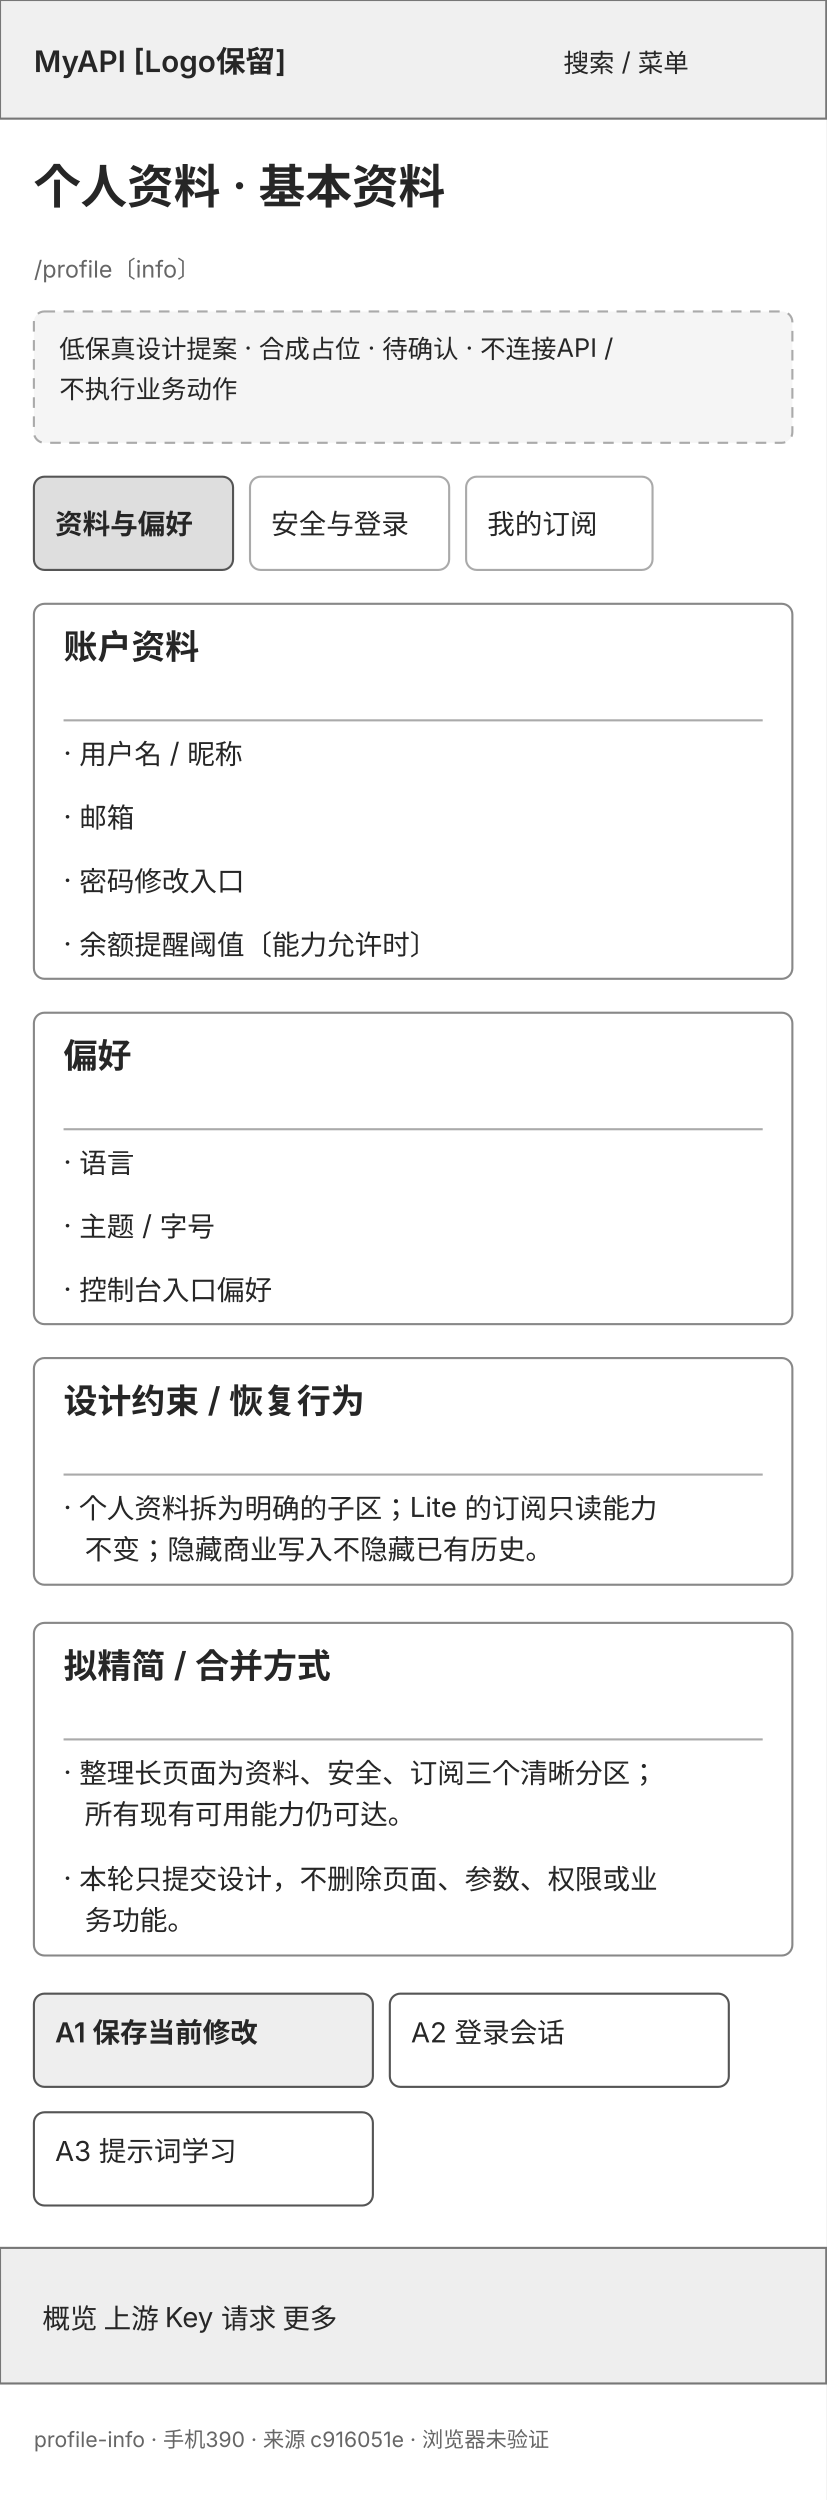
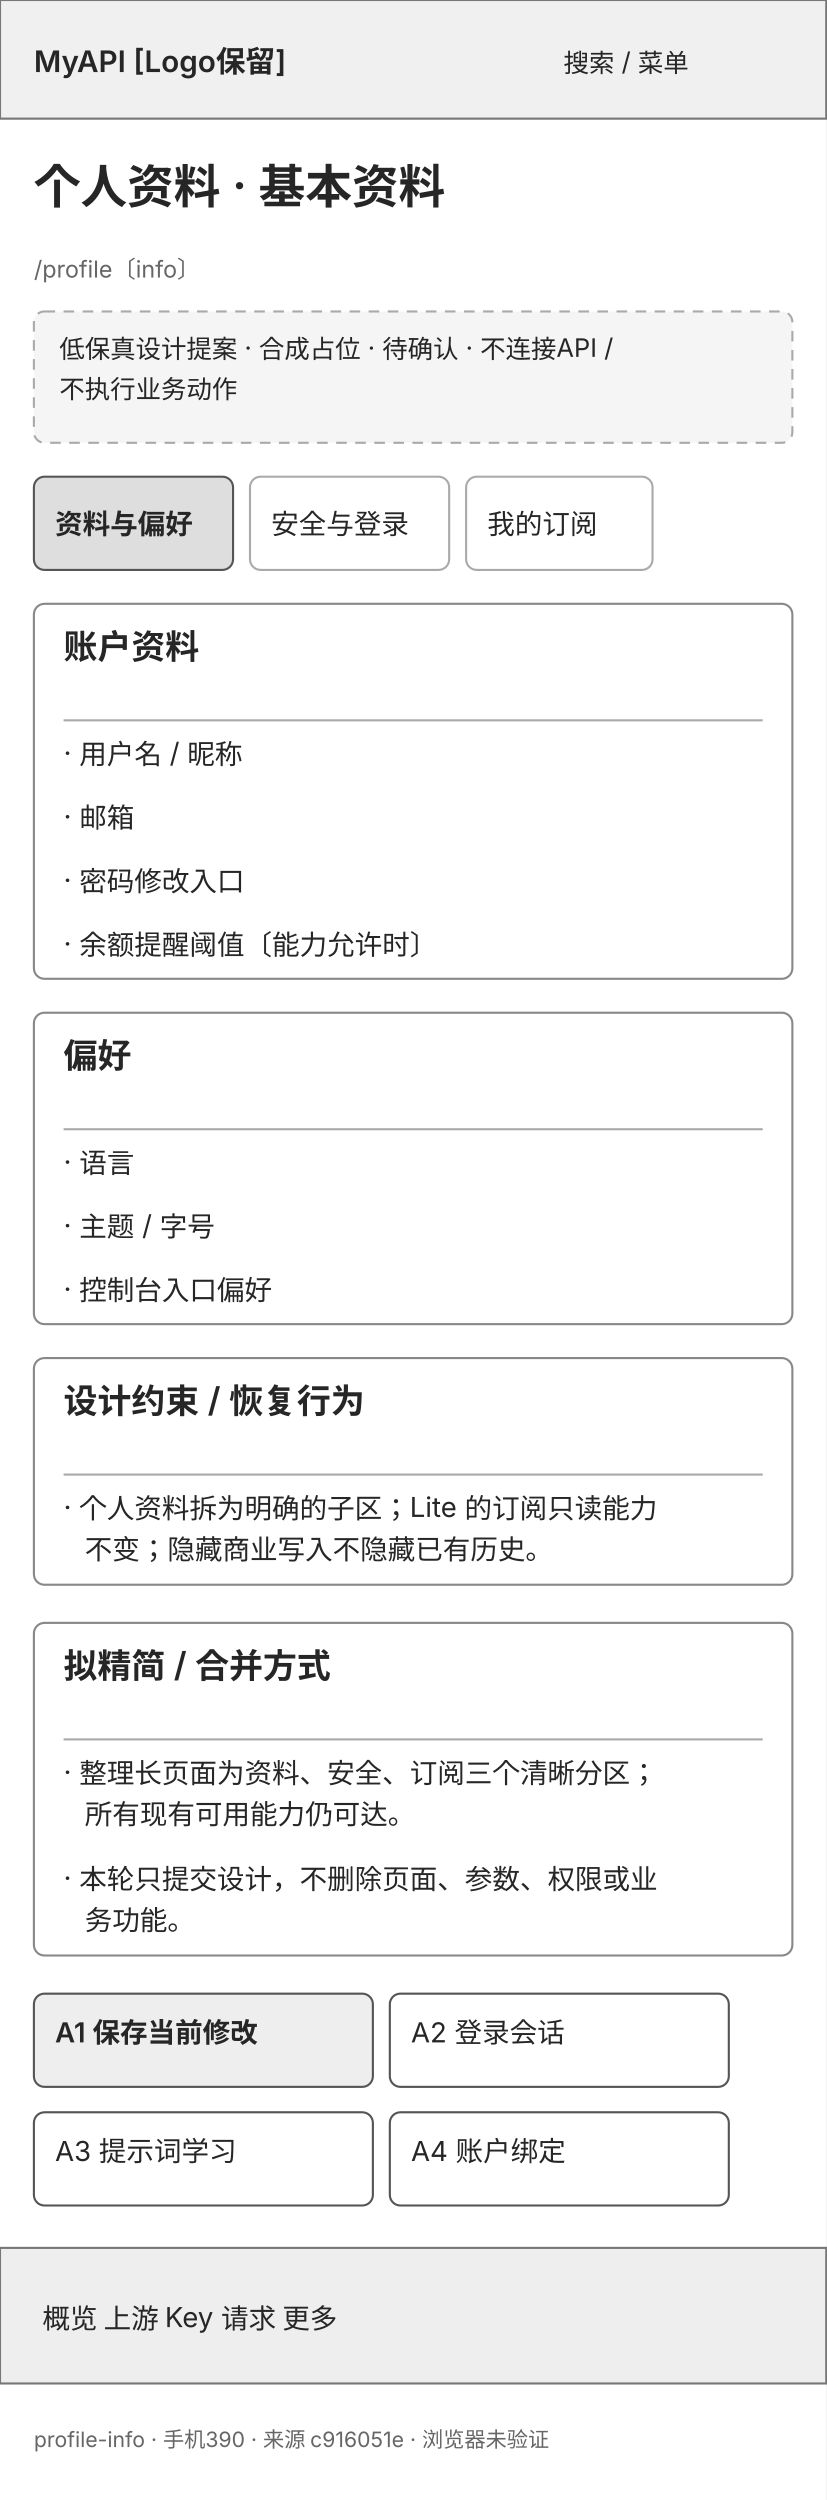
<svg xmlns="http://www.w3.org/2000/svg" width="390" height="1180" viewBox="0 0 390 1180" role="img" aria-labelledby="title desc">
  <rect width="100%" height="100%" fill="#ffffff" />
  <g font-family="system-ui, -apple-system, BlinkMacSystemFont, sans-serif">
    <rect x="0" y="0" width="390" height="56" rx="0" fill="#f0f0f0" stroke="#777777" />
    <text x="16" y="34" font-size="14" font-weight="600" fill="#262626">MyAPI  [Logo保留]</text>
    <text x="266" y="34" font-size="12" font-weight="normal" fill="#262626">搜索  /  菜单</text>
    <text x="16" y="96" font-size="22" font-weight="600" fill="#262626">个人资料 · 基本资料</text>
    <text x="16" y="131" font-size="11" font-weight="normal" fill="#666666">/profile〔info〕</text>
    <rect x="16" y="147" width="358" height="62" rx="5" fill="#f5f5f5" stroke="#aaaaaa" stroke-dasharray="5 4" />
    <text x="28" y="169" font-size="12" font-weight="normal" fill="#262626">低保真设计提案 · 合成占位 · 待确认 · 不连接API / </text>
    <text x="28" y="188" font-size="12" font-weight="normal" fill="#262626">不执行业务动作</text>
    <rect x="16" y="225" width="94" height="44" rx="5" fill="#dedede" stroke="#555555" />
    <text x="26" y="252" font-size="13" font-weight="600" fill="#262626">资料与偏好</text>
    <rect x="118" y="225" width="94" height="44" rx="5" fill="#ffffff" stroke="#aaaaaa" />
    <text x="128" y="252" font-size="13" font-weight="normal" fill="#262626">安全与登录</text>
    <rect x="220" y="225" width="88" height="44" rx="5" fill="#ffffff" stroke="#aaaaaa" />
    <text x="230" y="252" font-size="13" font-weight="normal" fill="#262626">我的订阅</text>
    <rect x="16.0" y="285" width="358.0" height="177" rx="5" fill="#ffffff" stroke="#888888" />
    <text x="30.0" y="311" font-size="16" font-weight="600" fill="#262626">账户资料</text>
    <line x1="30.0" y1="340" x2="360.0" y2="340" stroke="#aaaaaa" />
    <text x="30.0" y="360" font-size="13" font-weight="normal" fill="#262626">· 用户名 / 昵称</text>
    <text x="30.0" y="390" font-size="13" font-weight="normal" fill="#262626">· 邮箱</text>
    <text x="30.0" y="420" font-size="13" font-weight="normal" fill="#262626">· 密码修改入口</text>
    <text x="30.0" y="450" font-size="13" font-weight="normal" fill="#262626">· 余额提醒阈值〔能力允许时〕</text>
    <rect x="16.0" y="478" width="358.0" height="147" rx="5" fill="#ffffff" stroke="#888888" />
    <text x="30.0" y="504" font-size="16" font-weight="600" fill="#262626">偏好</text>
    <line x1="30.0" y1="533" x2="360.0" y2="533" stroke="#aaaaaa" />
    <text x="30.0" y="553" font-size="13" font-weight="normal" fill="#262626">· 语言</text>
    <text x="30.0" y="583" font-size="13" font-weight="normal" fill="#262626">· 主题 / 字号</text>
    <text x="30.0" y="613" font-size="13" font-weight="normal" fill="#262626">· 控制台入口偏好</text>
    <rect x="16" y="641" width="358" height="107" rx="5" fill="#ffffff" stroke="#888888" />
    <text x="30" y="667" font-size="16" font-weight="600" fill="#262626">设计约束 / 恢复行为</text>
    <line x1="30" y1="696" x2="360" y2="696" stroke="#aaaaaa" />
    <text x="30" y="716" font-size="13" font-weight="normal" fill="#262626">· 个人资料拆为明确的子区；Lite 的订阅只读能力</text>
    <text x="40" y="736" font-size="13" font-weight="normal" fill="#262626">不变；隐藏商业写入不隐藏已有历史。</text>
    <rect x="16" y="766" width="358" height="157" rx="5" fill="#ffffff" stroke="#888888" />
    <text x="30" y="792" font-size="16" font-weight="600" fill="#262626">拟精简 / 合并方式</text>
    <line x1="30" y1="821" x2="360" y2="821" stroke="#aaaaaa" />
    <text x="30" y="841" font-size="13" font-weight="normal" fill="#262626">· 整理长页面为资料、安全、订阅三个清晰分区；</text>
    <text x="40" y="861" font-size="13" font-weight="normal" fill="#262626">所有现有可用能力仍可达。</text>
    <text x="30" y="891" font-size="13" font-weight="normal" fill="#262626">· 本轮只提交设计，不删除页面、参数、权限或业</text>
    <text x="40" y="911" font-size="13" font-weight="normal" fill="#262626">务功能。</text>
    <rect x="16" y="941" width="160" height="44" rx="5" fill="#eeeeee" stroke="#555555" />
    <text x="26" y="964" font-size="13" font-weight="600" fill="#262626">A1 保存当前修改</text>
    <rect x="184" y="941" width="160" height="44" rx="5" fill="#ffffff" stroke="#555555" />
    <text x="194" y="964" font-size="13" font-weight="normal" fill="#262626">A2 登录会话</text>
    <rect x="16" y="997" width="160" height="44" rx="5" fill="#ffffff" stroke="#555555" />
    <text x="26" y="1020" font-size="13" font-weight="normal" fill="#262626">A3 提示词学习</text>
+     <rect x="184" y="997" width="160" height="44" rx="5" fill="#ffffff" stroke="#555555" />
+     <text x="194" y="1020" font-size="13" font-weight="normal" fill="#262626">A4 账户绑定</text>
    <rect x="0" y="1061" width="390" height="64" rx="0" fill="#eeeeee" stroke="#777777" />
    <text x="20" y="1099" font-size="13" font-weight="normal" fill="#262626">概览      上游      Key      请求      更多</text>
    <text x="16" y="1155" font-size="10" font-weight="normal" fill="#666666">profile-info · 手机390 · 来源 c916051e · 浏览器未验证</text>
  </g>
</svg>
